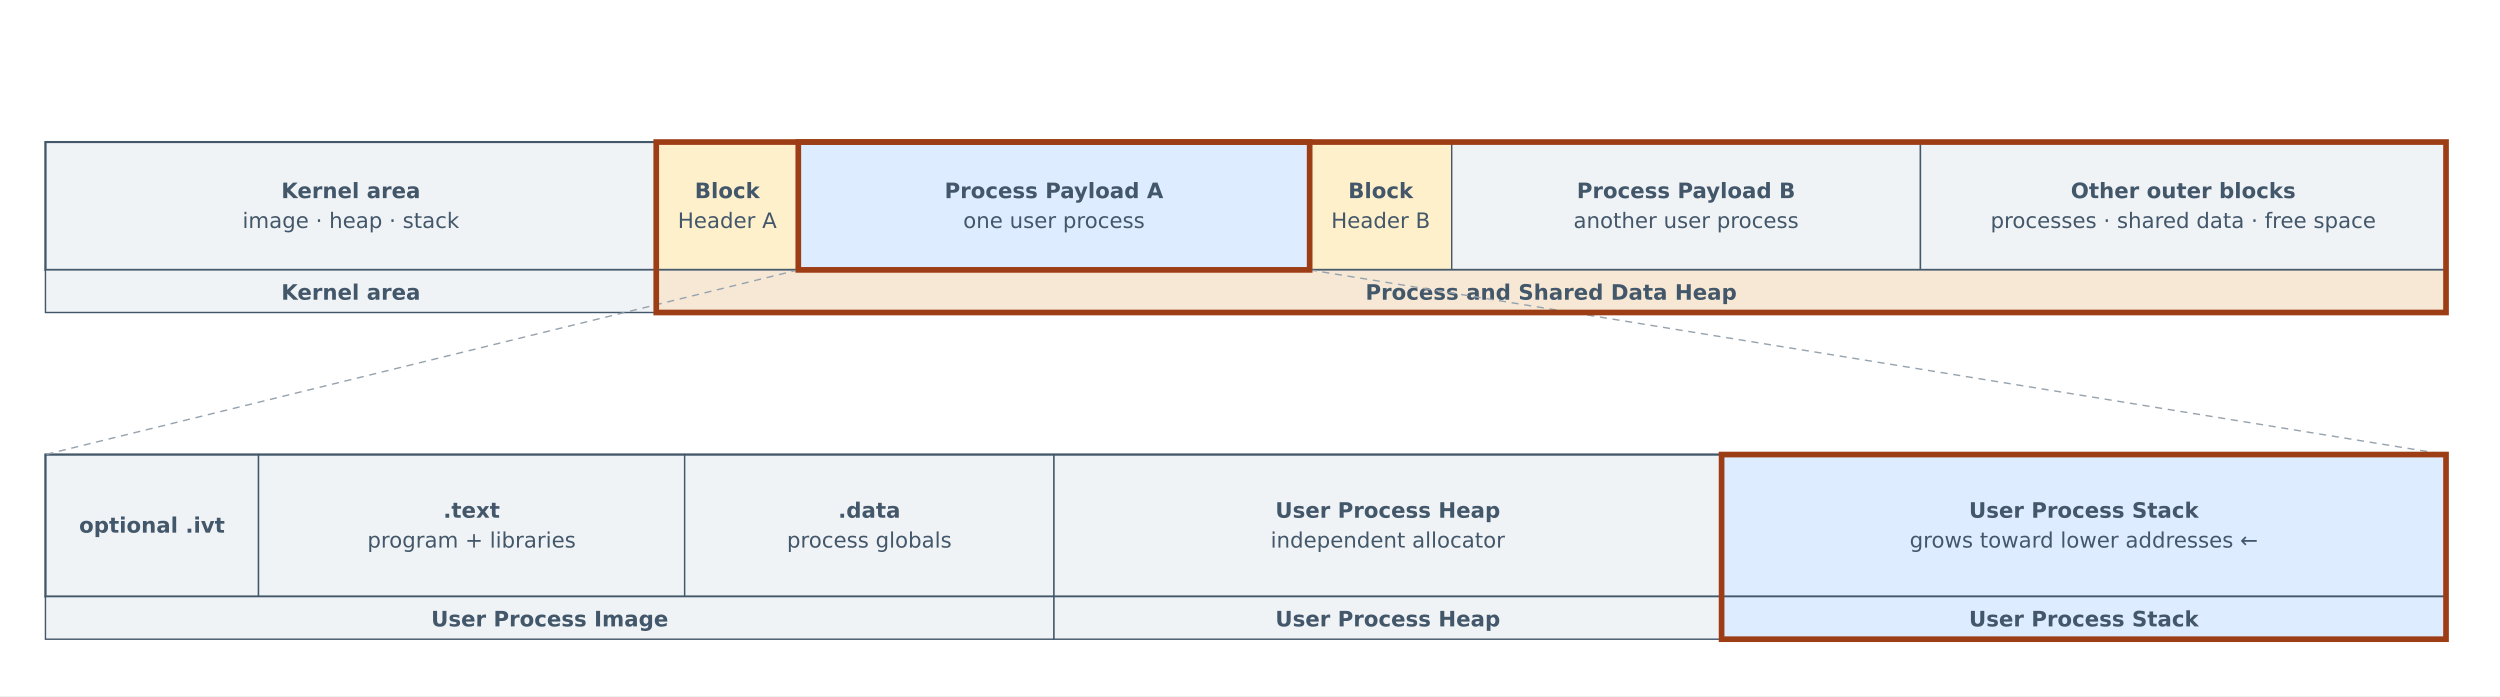
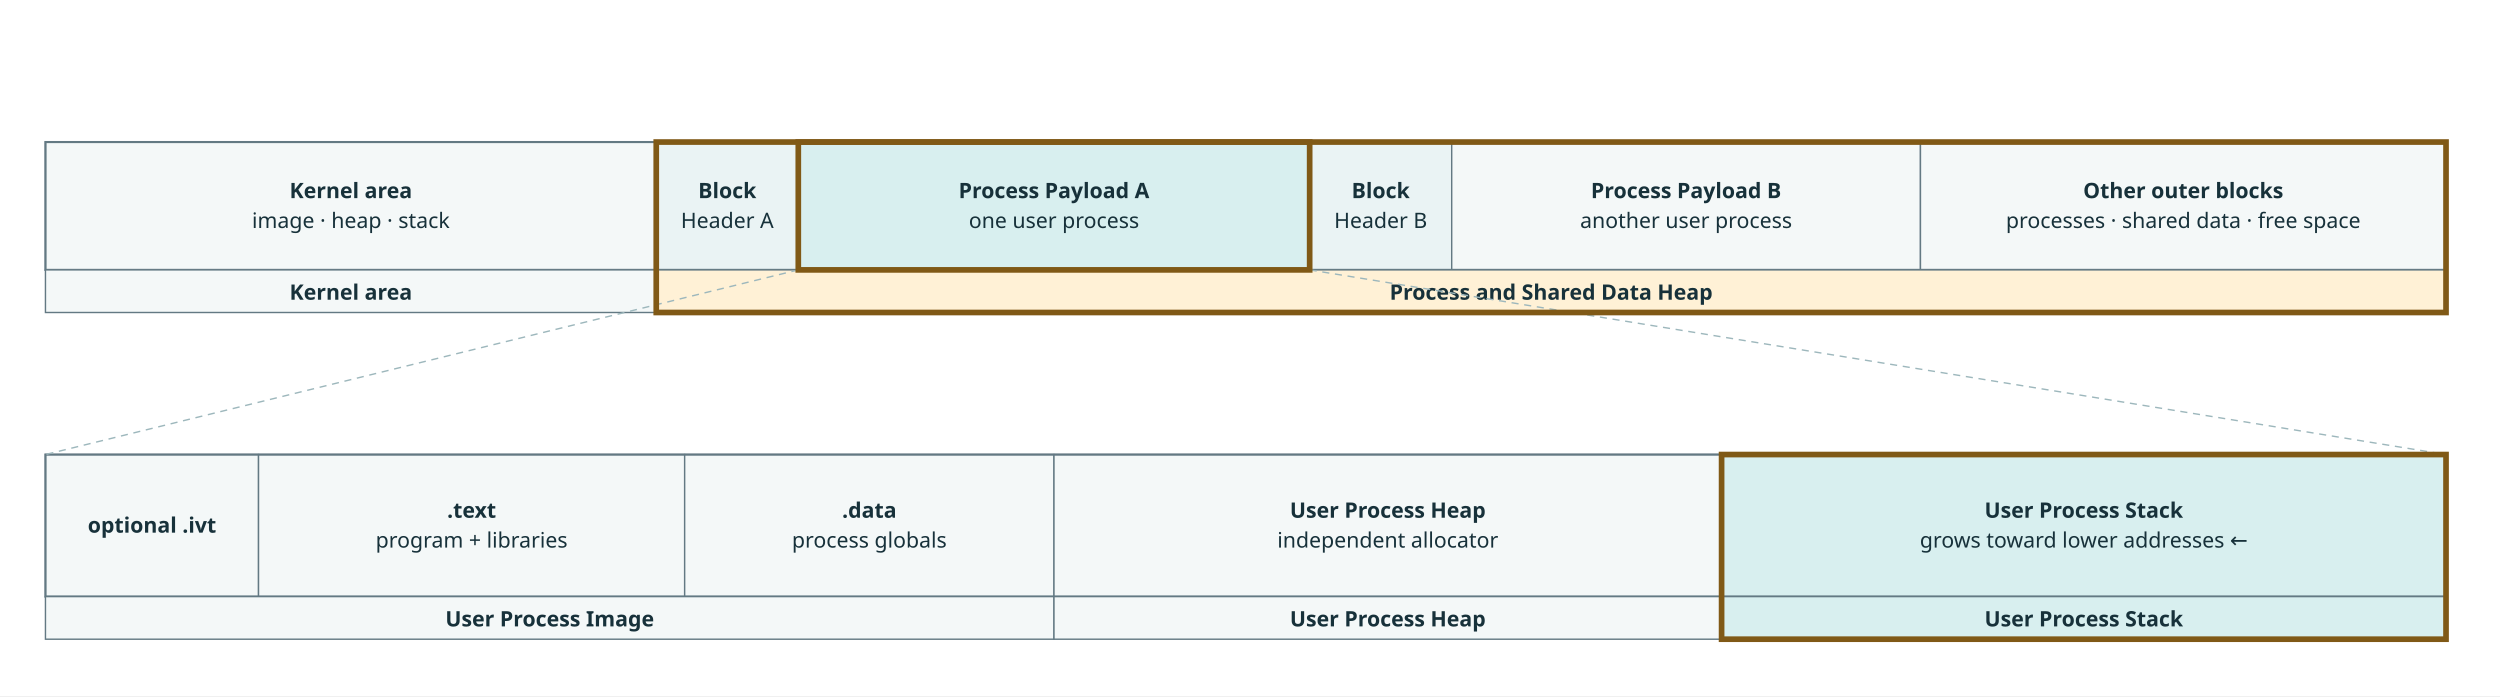
<svg xmlns="http://www.w3.org/2000/svg" width="1760" height="490" viewBox="0 0 1760 490" role="img" aria-labelledby="title desc">
  <defs>
    <marker id="405ea8" viewBox="0 0 10 10" refX="9" refY="5" markerWidth="6" markerHeight="6" orient="auto">
-       <path d="M 0 0 L 10 5 L 0 10 z" fill="#405ea8" />
+       <path d="M 0 0 L 10 5 L 0 10 z" fill="#167b84" />
    </marker>
    <marker id="26715b" viewBox="0 0 10 10" refX="9" refY="5" markerWidth="6" markerHeight="6" orient="auto">
-       <path d="M 0 0 L 10 5 L 0 10 z" fill="#26715b" />
+       <path d="M 0 0 L 10 5 L 0 10 z" fill="#25734f" />
    </marker>
    <marker id="785099" viewBox="0 0 10 10" refX="9" refY="5" markerWidth="6" markerHeight="6" orient="auto">
-       <path d="M 0 0 L 10 5 L 0 10 z" fill="#785099" />
+       <path d="M 0 0 L 10 5 L 0 10 z" fill="#637983" />
    </marker>
    <marker id="9c3d15" viewBox="0 0 10 10" refX="9" refY="5" markerWidth="6" markerHeight="6" orient="auto">
-       <path d="M 0 0 L 10 5 L 0 10 z" fill="#9c3d15" />
+       <path d="M 0 0 L 10 5 L 0 10 z" fill="#805916" />
    </marker>
  </defs>
  <rect width="1760" height="490" fill="white" />
-   <g font-family="DejaVu Sans, sans-serif">
-     <rect x="32" y="100" width="430" height="90" fill="#f0f3f6" stroke="#43576a" stroke-width="1" />
-     <text x="247.0" y="139.5" text-anchor="middle" font-size="15" font-weight="bold" fill="#43576a">Kernel area</text>
-     <text x="247.0" y="160.5" text-anchor="middle" font-size="15" font-weight="normal" fill="#43576a">image · heap · stack</text>
-     <rect x="462" y="100" width="100" height="90" fill="#fff0cc" stroke="#43576a" stroke-width="1" />
-     <text x="512.0" y="139.5" text-anchor="middle" font-size="15" font-weight="bold" fill="#43576a">Block</text>
-     <text x="512.0" y="160.5" text-anchor="middle" font-size="15" font-weight="normal" fill="#43576a">Header A</text>
-     <rect x="562" y="100" width="360" height="90" fill="#deecff" stroke="#43576a" stroke-width="1" />
-     <text x="742.0" y="139.5" text-anchor="middle" font-size="15" font-weight="bold" fill="#43576a">Process Payload A</text>
-     <text x="742.0" y="160.5" text-anchor="middle" font-size="15" font-weight="normal" fill="#43576a">one user process</text>
-     <rect x="922" y="100" width="100" height="90" fill="#fff0cc" stroke="#43576a" stroke-width="1" />
-     <text x="972.0" y="139.5" text-anchor="middle" font-size="15" font-weight="bold" fill="#43576a">Block</text>
-     <text x="972.0" y="160.5" text-anchor="middle" font-size="15" font-weight="normal" fill="#43576a">Header B</text>
-     <rect x="1022" y="100" width="330" height="90" fill="#f0f3f6" stroke="#43576a" stroke-width="1" />
-     <text x="1187.0" y="139.5" text-anchor="middle" font-size="15" font-weight="bold" fill="#43576a">Process Payload B</text>
-     <text x="1187.0" y="160.5" text-anchor="middle" font-size="15" font-weight="normal" fill="#43576a">another user process</text>
-     <rect x="1352" y="100" width="370" height="90" fill="#f0f3f6" stroke="#43576a" stroke-width="1" />
-     <text x="1537.0" y="139.5" text-anchor="middle" font-size="15" font-weight="bold" fill="#43576a">Other outer blocks</text>
-     <text x="1537.0" y="160.5" text-anchor="middle" font-size="15" font-weight="normal" fill="#43576a">processes · shared data · free space</text>
-     <rect x="32" y="100" width="1690" height="90" fill="none" stroke="#43576a" stroke-width="1.5" />
-     <rect x="32" y="190" width="430" height="30" fill="#f0f3f6" stroke="#43576a" stroke-width="1" />
-     <text x="247.0" y="211" text-anchor="middle" font-size="15" font-weight="bold" fill="#43576a">Kernel area</text>
-     <rect x="462" y="190" width="1260" height="30" fill="#f6e8d5" stroke="#43576a" stroke-width="1" />
-     <text x="1092.0" y="211" text-anchor="middle" font-size="15" font-weight="bold" fill="#43576a">Process and Shared Data Heap</text>
-     <rect x="32" y="320" width="150" height="100" fill="#f0f3f6" stroke="#43576a" stroke-width="1" />
-     <text x="107.0" y="375.0" text-anchor="middle" font-size="15" font-weight="bold" fill="#43576a">optional .ivt</text>
-     <rect x="182" y="320" width="300" height="100" fill="#f0f3f6" stroke="#43576a" stroke-width="1" />
-     <text x="332.0" y="364.5" text-anchor="middle" font-size="15" font-weight="bold" fill="#43576a">.text</text>
-     <text x="332.0" y="385.5" text-anchor="middle" font-size="15" font-weight="normal" fill="#43576a">program + libraries</text>
-     <rect x="482" y="320" width="260" height="100" fill="#f0f3f6" stroke="#43576a" stroke-width="1" />
-     <text x="612.0" y="364.5" text-anchor="middle" font-size="15" font-weight="bold" fill="#43576a">.data</text>
-     <text x="612.0" y="385.5" text-anchor="middle" font-size="15" font-weight="normal" fill="#43576a">process globals</text>
-     <rect x="742" y="320" width="470" height="100" fill="#f0f3f6" stroke="#43576a" stroke-width="1" />
-     <text x="977.0" y="364.5" text-anchor="middle" font-size="15" font-weight="bold" fill="#43576a">User Process Heap</text>
-     <text x="977.0" y="385.5" text-anchor="middle" font-size="15" font-weight="normal" fill="#43576a">independent allocator</text>
-     <rect x="1212" y="320" width="510" height="100" fill="#deecff" stroke="#43576a" stroke-width="1" />
-     <text x="1467.0" y="364.5" text-anchor="middle" font-size="15" font-weight="bold" fill="#43576a">User Process Stack</text>
-     <text x="1467.0" y="385.5" text-anchor="middle" font-size="15" font-weight="normal" fill="#43576a">grows toward lower addresses ←</text>
-     <rect x="32" y="320" width="1690" height="100" fill="none" stroke="#43576a" stroke-width="1.5" />
-     <rect x="32" y="420" width="710" height="30" fill="#f0f3f6" stroke="#43576a" stroke-width="1" />
-     <text x="387.0" y="441" text-anchor="middle" font-size="15" font-weight="bold" fill="#43576a">User Process Image</text>
-     <rect x="742" y="420" width="470" height="30" fill="#f0f3f6" stroke="#43576a" stroke-width="1" />
-     <text x="977.0" y="441" text-anchor="middle" font-size="15" font-weight="bold" fill="#43576a">User Process Heap</text>
-     <rect x="1212" y="420" width="510" height="30" fill="#deecff" stroke="#43576a" stroke-width="1" />
-     <text x="1467.0" y="441" text-anchor="middle" font-size="15" font-weight="bold" fill="#43576a">User Process Stack</text>
-     <path d="M 562 190 L 32 320 M 922 190 L 1722 320" fill="none" stroke="#96a3ae" stroke-dasharray="5 4" />
-     <rect x="462" y="100" width="1260" height="120" fill="none" stroke="#9c3d15" stroke-width="4" />
-     <rect x="562" y="100" width="360" height="90" fill="none" stroke="#9c3d15" stroke-width="4" />
-     <rect x="1212" y="320" width="510" height="130" fill="none" stroke="#9c3d15" stroke-width="4" />
+   <g font-family="Cantarell, sans-serif">
+     <rect x="32" y="100" width="430" height="90" fill="#f4f8f8" stroke="#637983" stroke-width="1" />
+     <text x="247.0" y="139.5" text-anchor="middle" font-size="15" font-weight="bold" fill="#17313a">Kernel area</text>
+     <text x="247.0" y="160.5" text-anchor="middle" font-size="15" font-weight="normal" fill="#17313a">image · heap · stack</text>
+     <rect x="462" y="100" width="100" height="90" fill="#eaf3f4" stroke="#637983" stroke-width="1" />
+     <text x="512.0" y="139.5" text-anchor="middle" font-size="15" font-weight="bold" fill="#17313a">Block</text>
+     <text x="512.0" y="160.5" text-anchor="middle" font-size="15" font-weight="normal" fill="#17313a">Header A</text>
+     <rect x="562" y="100" width="360" height="90" fill="#d8efef" stroke="#637983" stroke-width="1" />
+     <text x="742.0" y="139.5" text-anchor="middle" font-size="15" font-weight="bold" fill="#17313a">Process Payload A</text>
+     <text x="742.0" y="160.5" text-anchor="middle" font-size="15" font-weight="normal" fill="#17313a">one user process</text>
+     <rect x="922" y="100" width="100" height="90" fill="#eaf3f4" stroke="#637983" stroke-width="1" />
+     <text x="972.0" y="139.5" text-anchor="middle" font-size="15" font-weight="bold" fill="#17313a">Block</text>
+     <text x="972.0" y="160.5" text-anchor="middle" font-size="15" font-weight="normal" fill="#17313a">Header B</text>
+     <rect x="1022" y="100" width="330" height="90" fill="#f4f8f8" stroke="#637983" stroke-width="1" />
+     <text x="1187.0" y="139.5" text-anchor="middle" font-size="15" font-weight="bold" fill="#17313a">Process Payload B</text>
+     <text x="1187.0" y="160.5" text-anchor="middle" font-size="15" font-weight="normal" fill="#17313a">another user process</text>
+     <rect x="1352" y="100" width="370" height="90" fill="#f4f8f8" stroke="#637983" stroke-width="1" />
+     <text x="1537.0" y="139.5" text-anchor="middle" font-size="15" font-weight="bold" fill="#17313a">Other outer blocks</text>
+     <text x="1537.0" y="160.5" text-anchor="middle" font-size="15" font-weight="normal" fill="#17313a">processes · shared data · free space</text>
+     <rect x="32" y="100" width="1690" height="90" fill="none" stroke="#637983" stroke-width="1.5" />
+     <rect x="32" y="190" width="430" height="30" fill="#f4f8f8" stroke="#637983" stroke-width="1" />
+     <text x="247.0" y="211" text-anchor="middle" font-size="15" font-weight="bold" fill="#17313a">Kernel area</text>
+     <rect x="462" y="190" width="1260" height="30" fill="#fff1d6" stroke="#637983" stroke-width="1" />
+     <text x="1092.0" y="211" text-anchor="middle" font-size="15" font-weight="bold" fill="#17313a">Process and Shared Data Heap</text>
+     <rect x="32" y="320" width="150" height="100" fill="#f4f8f8" stroke="#637983" stroke-width="1" />
+     <text x="107.0" y="375.0" text-anchor="middle" font-size="15" font-weight="bold" fill="#17313a">optional .ivt</text>
+     <rect x="182" y="320" width="300" height="100" fill="#f4f8f8" stroke="#637983" stroke-width="1" />
+     <text x="332.0" y="364.5" text-anchor="middle" font-size="15" font-weight="bold" fill="#17313a">.text</text>
+     <text x="332.0" y="385.5" text-anchor="middle" font-size="15" font-weight="normal" fill="#17313a">program + libraries</text>
+     <rect x="482" y="320" width="260" height="100" fill="#f4f8f8" stroke="#637983" stroke-width="1" />
+     <text x="612.0" y="364.5" text-anchor="middle" font-size="15" font-weight="bold" fill="#17313a">.data</text>
+     <text x="612.0" y="385.5" text-anchor="middle" font-size="15" font-weight="normal" fill="#17313a">process globals</text>
+     <rect x="742" y="320" width="470" height="100" fill="#f4f8f8" stroke="#637983" stroke-width="1" />
+     <text x="977.0" y="364.5" text-anchor="middle" font-size="15" font-weight="bold" fill="#17313a">User Process Heap</text>
+     <text x="977.0" y="385.5" text-anchor="middle" font-size="15" font-weight="normal" fill="#17313a">independent allocator</text>
+     <rect x="1212" y="320" width="510" height="100" fill="#d8efef" stroke="#637983" stroke-width="1" />
+     <text x="1467.0" y="364.5" text-anchor="middle" font-size="15" font-weight="bold" fill="#17313a">User Process Stack</text>
+     <text x="1467.0" y="385.5" text-anchor="middle" font-size="15" font-weight="normal" fill="#17313a">grows toward lower addresses ←</text>
+     <rect x="32" y="320" width="1690" height="100" fill="none" stroke="#637983" stroke-width="1.5" />
+     <rect x="32" y="420" width="710" height="30" fill="#f4f8f8" stroke="#637983" stroke-width="1" />
+     <text x="387.0" y="441" text-anchor="middle" font-size="15" font-weight="bold" fill="#17313a">User Process Image</text>
+     <rect x="742" y="420" width="470" height="30" fill="#f4f8f8" stroke="#637983" stroke-width="1" />
+     <text x="977.0" y="441" text-anchor="middle" font-size="15" font-weight="bold" fill="#17313a">User Process Heap</text>
+     <rect x="1212" y="420" width="510" height="30" fill="#d8efef" stroke="#637983" stroke-width="1" />
+     <text x="1467.0" y="441" text-anchor="middle" font-size="15" font-weight="bold" fill="#17313a">User Process Stack</text>
+     <path d="M 562 190 L 32 320 M 922 190 L 1722 320" fill="none" stroke="#9db7bc" stroke-dasharray="5 4" />
+     <rect x="462" y="100" width="1260" height="120" fill="none" stroke="#805916" stroke-width="4" />
+     <rect x="562" y="100" width="360" height="90" fill="none" stroke="#805916" stroke-width="4" />
+     <rect x="1212" y="320" width="510" height="130" fill="none" stroke="#805916" stroke-width="4" />
  </g>
</svg>
